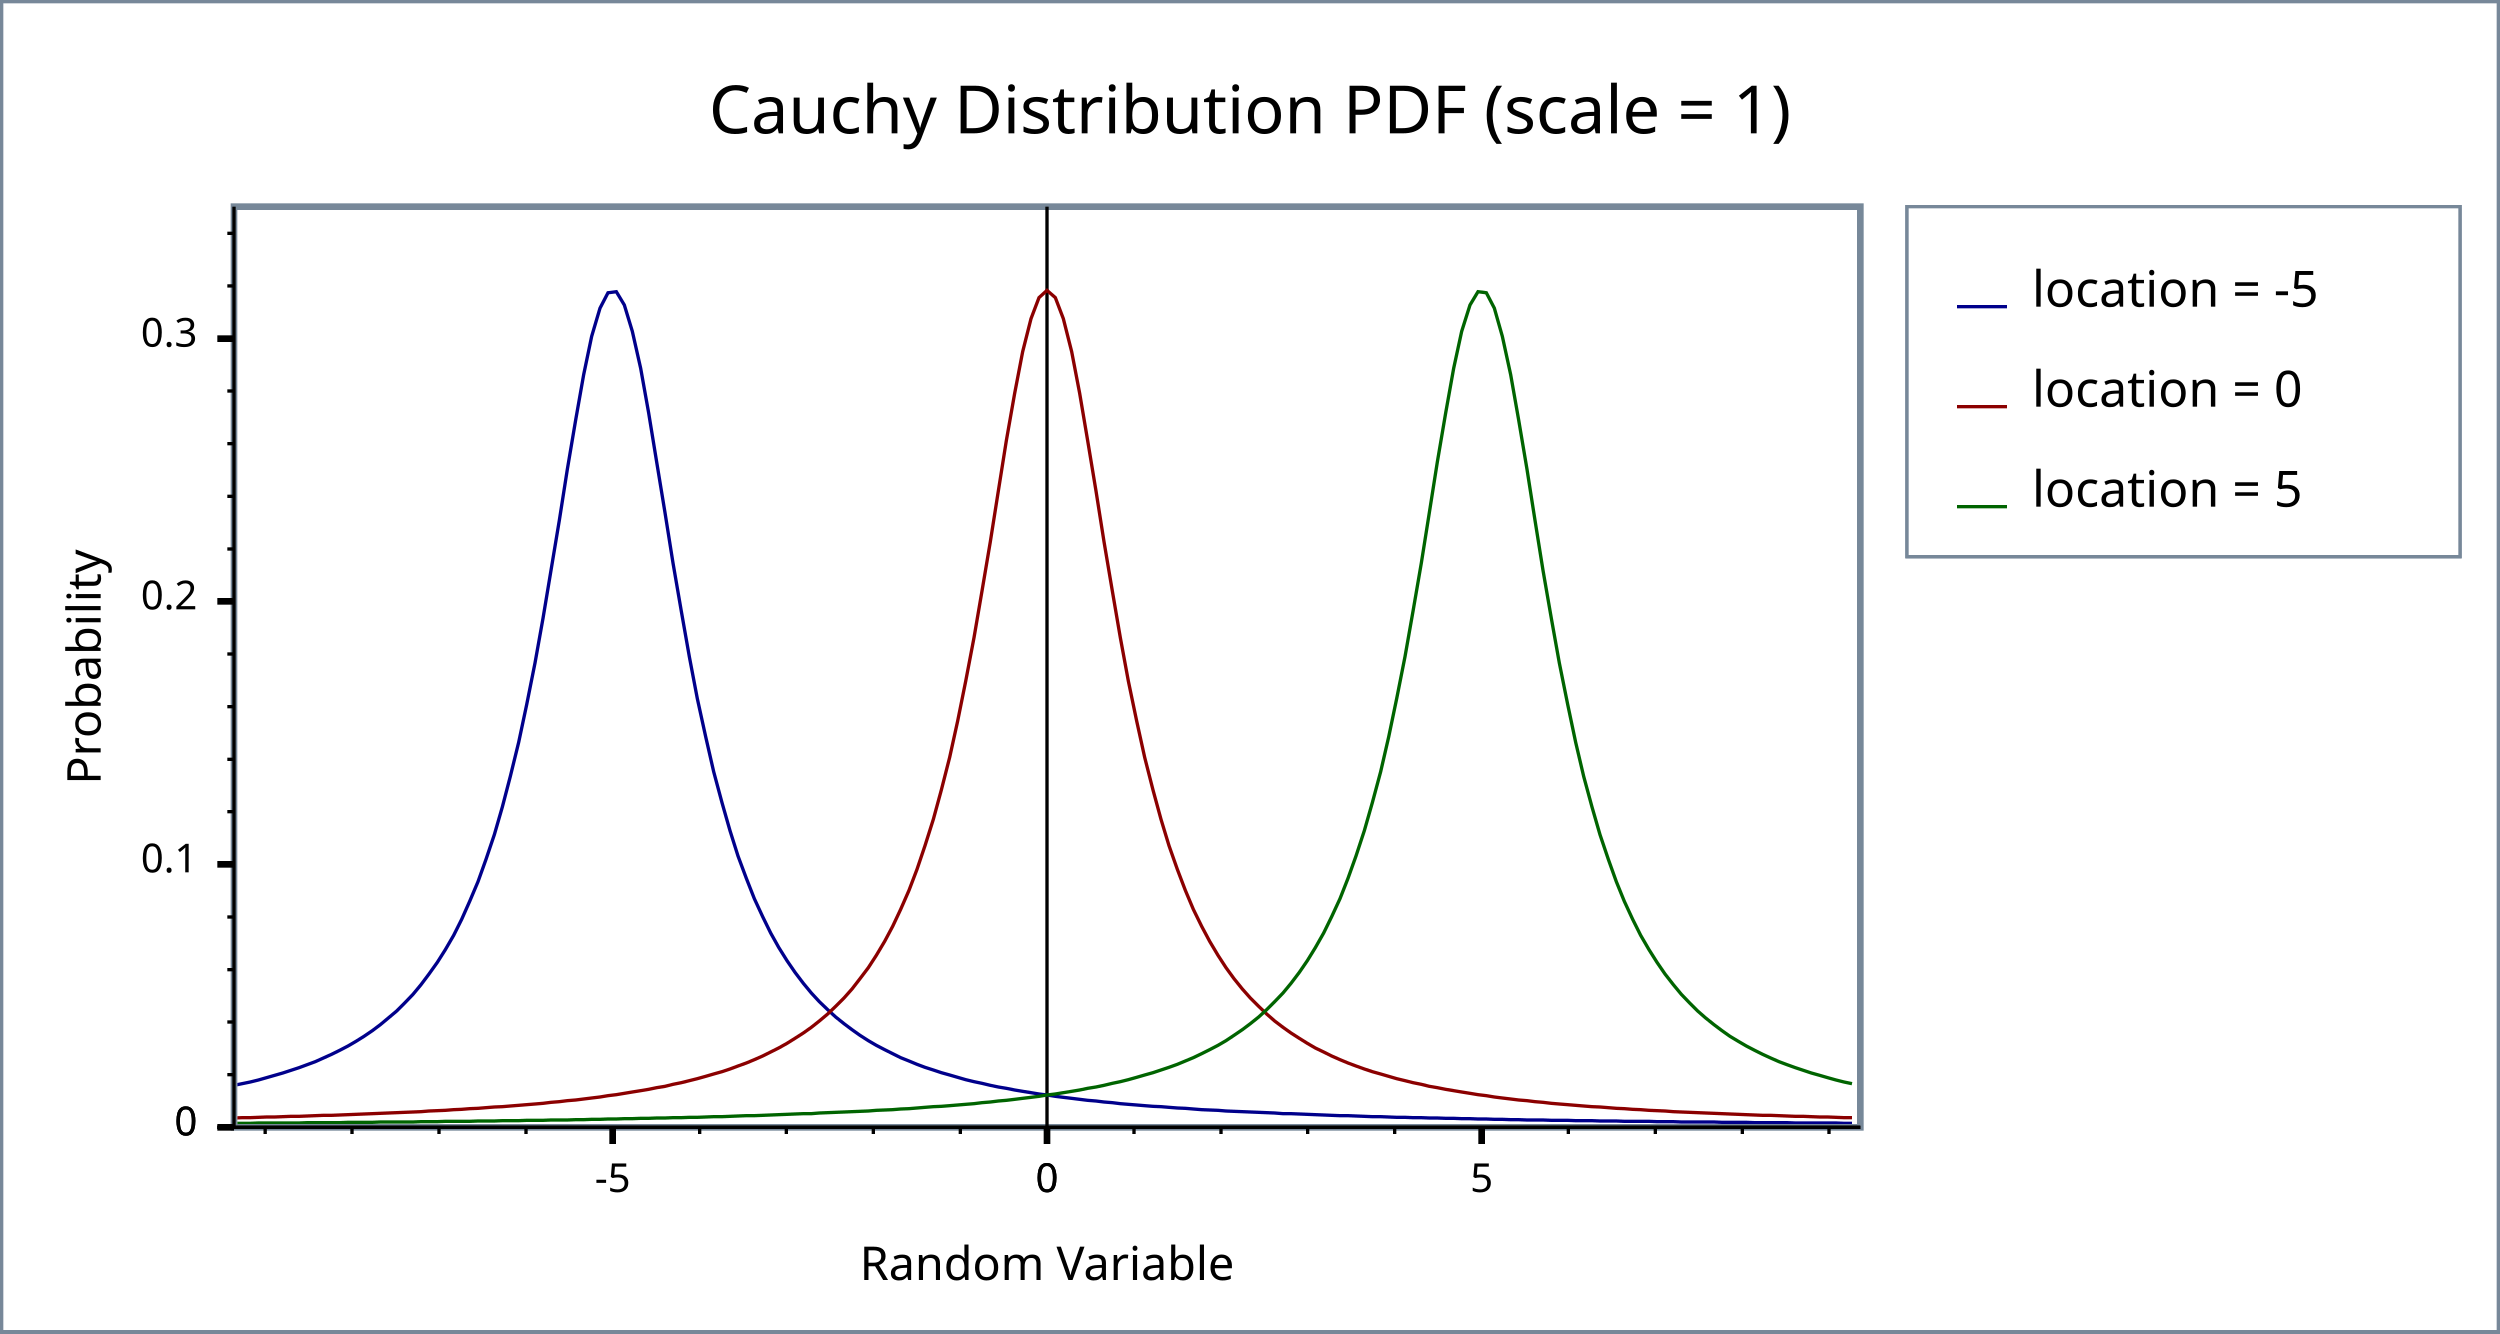
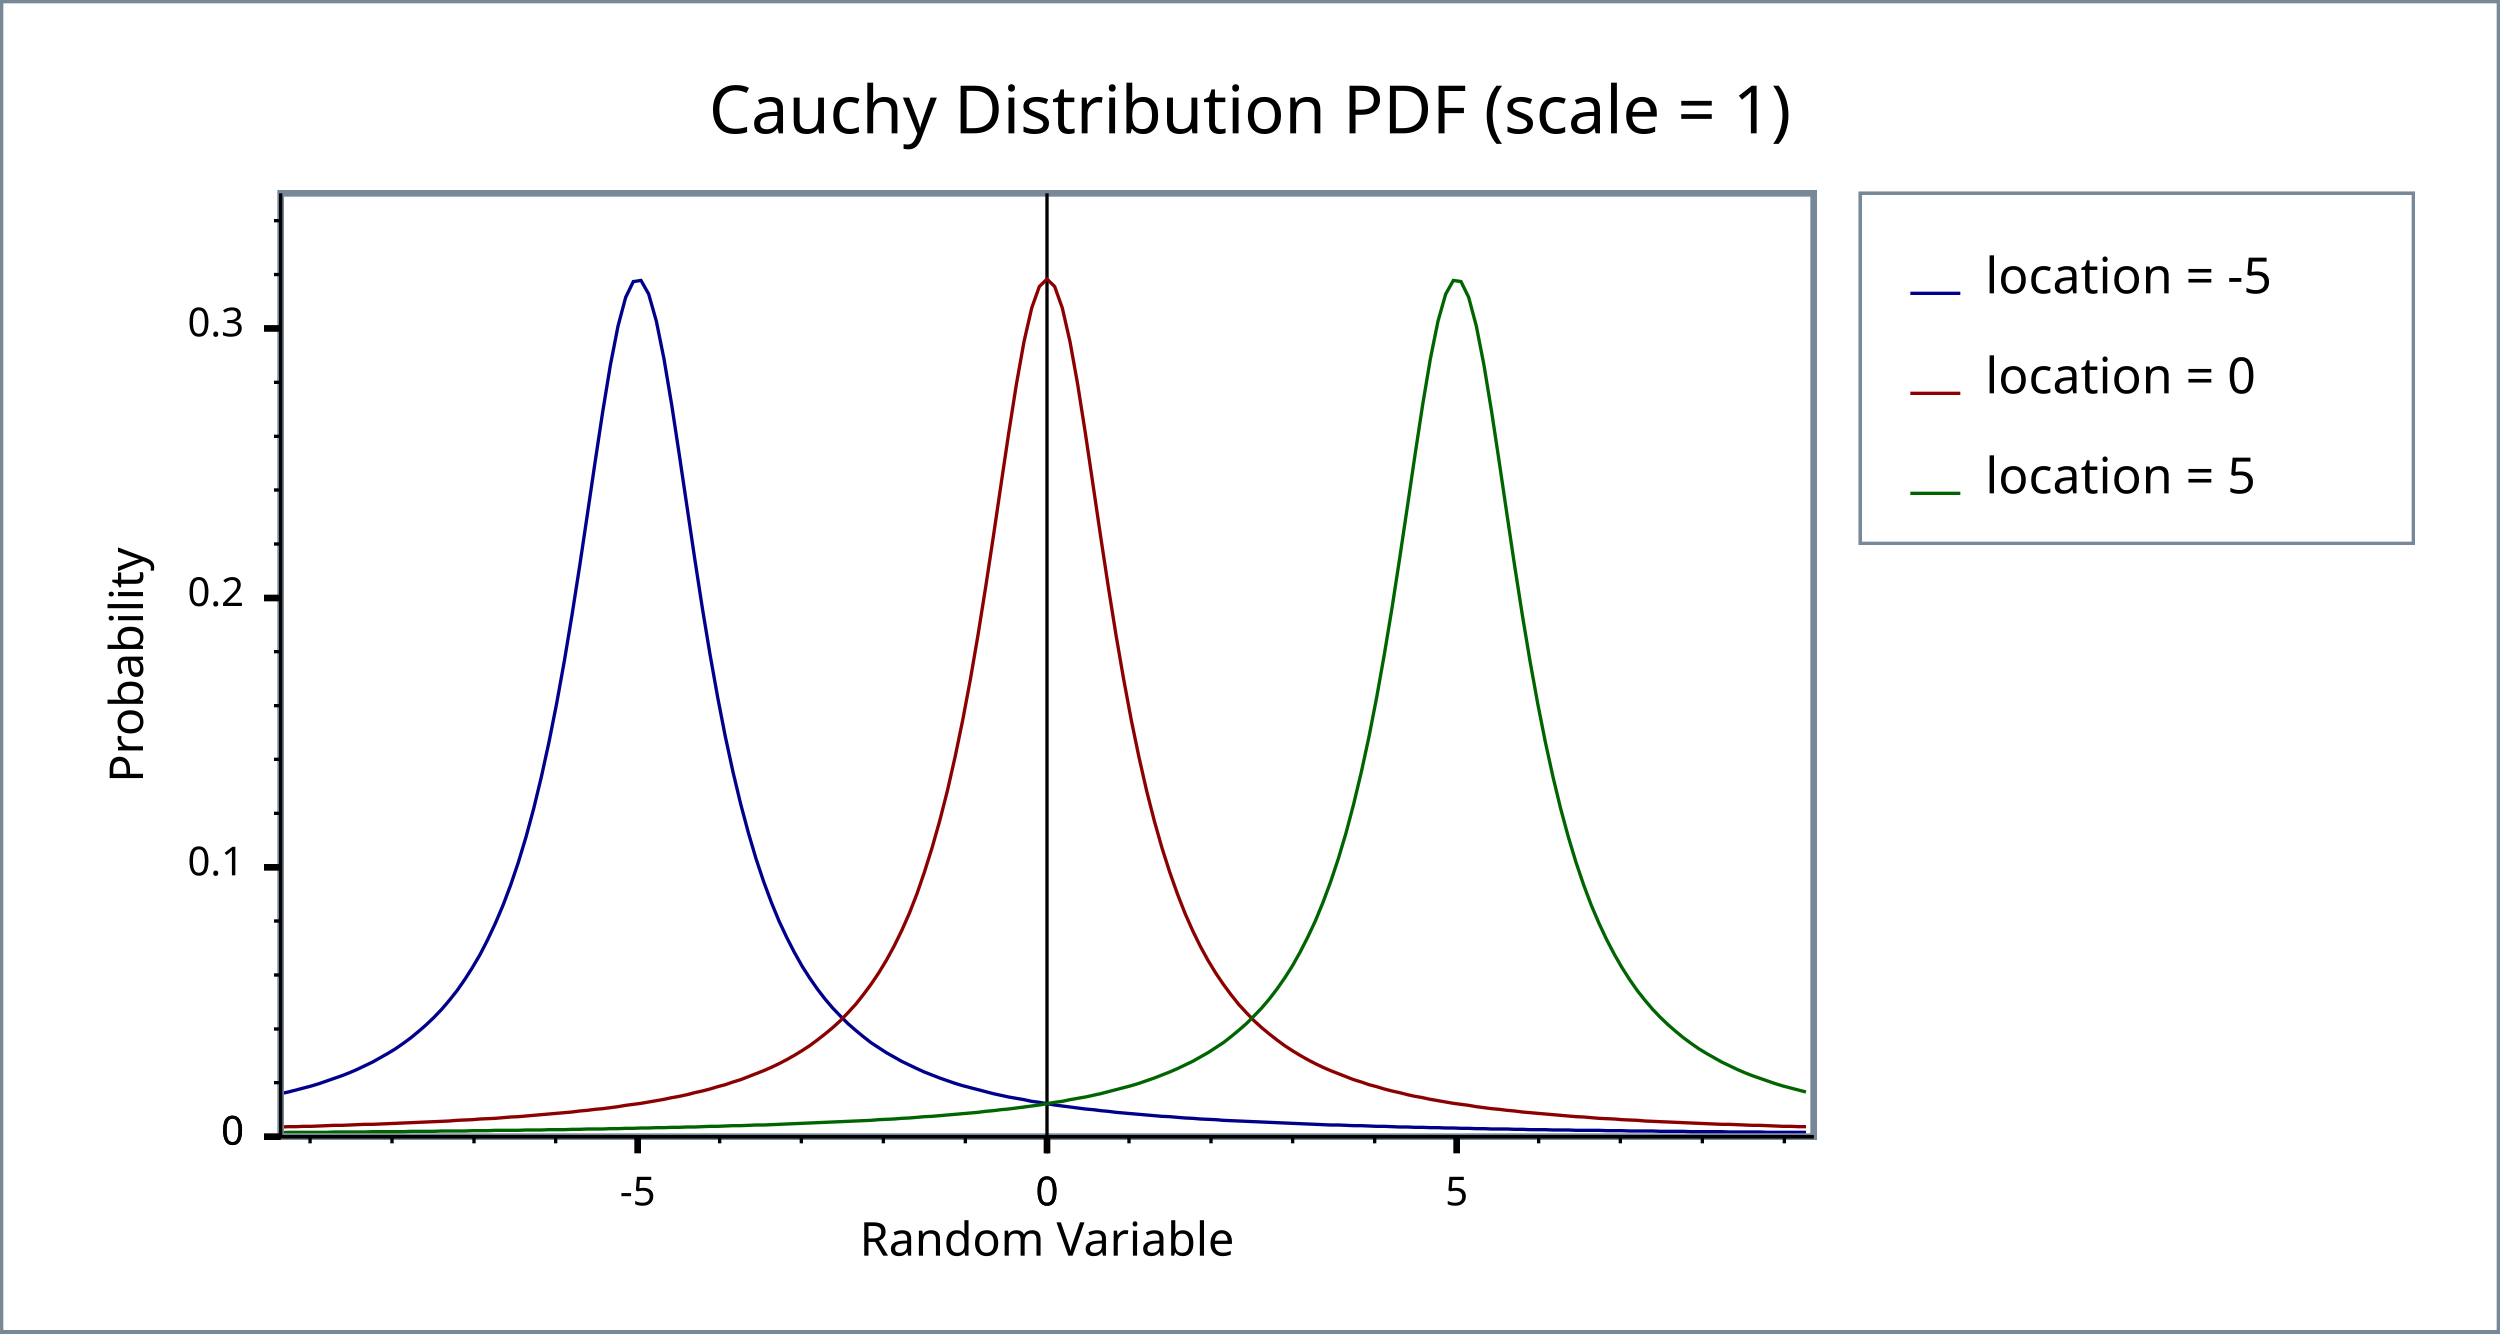
<svg xmlns="http://www.w3.org/2000/svg" width="750" height="400" version="1.1">
  <clipPath id="plot_window">
-     <rect x="71.2" y="63" width="485.9" height="274.2" />
+     <rect x="85.2" y="59" width="457.9" height="281" />
  </clipPath>
  <g id="imageBackground" stroke="rgb(119,136,153)" fill="rgb(255,255,255)" stroke-width="2">
    <rect x="0" y="0" width="750" height="400" />
  </g>
  <g id="plotBackground" stroke="rgb(119,136,153)" fill="rgb(255,255,255)" stroke-width="2">
-     <rect x="70.2" y="62" width="487.9" height="276.2" />
+     <rect x="84.2" y="58" width="459.9" height="283" />
  </g>
  <g id="yMinorGrid" stroke="rgb(200,220,255)" stroke-width="0.5" />
  <g id="yMajorGrid" stroke="rgb(200,220,255)" stroke-width="1" />
  <g id="xMinorGrid" stroke="rgb(200,220,255)" stroke-width="0.5" />
  <g id="xMajorGrid" stroke="rgb(200,220,255)" stroke-width="1" />
  <g id="yAxis" stroke="rgb(0,0,0)" stroke-width="1">
-     <line x1="314.1" y1="62" x2="314.1" y2="343.2" />
-     <line x1="70.2" y1="62" x2="70.2" y2="338.2" />
+     <line x1="314.1" y1="58" x2="314.1" y2="346" />
+     <line x1="84.2" y1="58" x2="84.2" y2="341" />
  </g>
  <g id="xAxis" stroke="rgb(0,0,0)" stroke-width="1">
-     <line x1="65.2" y1="338.2" x2="558.1" y2="338.2" />
-     <line x1="65.2" y1="338.2" x2="558.1" y2="338.2" />
+     <line x1="79.2" y1="341" x2="544.1" y2="341" />
+     <line x1="79.2" y1="341" x2="544.1" y2="341" />
  </g>
  <g id="yMinorTicks" stroke="rgb(0,0,0)" stroke-width="1">
-     <path d="M68.2,322.4 L70.2,322.4 M68.2,306.6 L70.2,306.6 M68.2,290.9 L70.2,290.9 M68.2,275.1 L70.2,275.1 M68.2,243.5 L70.2,243.5 M68.2,227.8 L70.2,227.8 M68.2,212 L70.2,212 M68.2,196.2 L70.2,196.2 M68.2,164.7 L70.2,164.7 M68.2,148.9 L70.2,148.9 M68.2,133.1 L70.2,133.1 M68.2,117.3 L70.2,117.3 M68.2,85.78 L70.2,85.78 M68.2,70 L70.2,70 M68.2,338.2 L70.2,338.2 " fill="none" />
+     <path d="M82.2,324.8 L84.2,324.8 M82.2,308.7 L84.2,308.7 M82.2,292.5 L84.2,292.5 M82.2,276.3 L84.2,276.3 M82.2,244 L84.2,244 M82.2,227.8 L84.2,227.8 M82.2,211.7 L84.2,211.7 M82.2,195.5 L84.2,195.5 M82.2,163.2 L84.2,163.2 M82.2,147 L84.2,147 M82.2,130.9 L84.2,130.9 M82.2,114.7 L84.2,114.7 M82.2,82.36 L84.2,82.36 M82.2,66.2 L84.2,66.2 M82.2,341 L84.2,341 " fill="none" />
  </g>
  <g id="xMinorTicks" stroke="rgb(0,0,0)" stroke-width="1">
-     <path d="M340.2,338.2 L340.2,340.2 M366.3,338.2 L366.3,340.2 M392.3,338.2 L392.3,340.2 M418.4,338.2 L418.4,340.2 M470.5,338.2 L470.5,340.2 M496.6,338.2 L496.6,340.2 M522.7,338.2 L522.7,340.2 M548.7,338.2 L548.7,340.2 M288.1,338.2 L288.1,340.2 M262,338.2 L262,340.2 M235.9,338.2 L235.9,340.2 M209.9,338.2 L209.9,340.2 M157.8,338.2 L157.8,340.2 M131.7,338.2 L131.7,340.2 M105.6,338.2 L105.6,340.2 M79.55,338.2 L79.55,340.2 " fill="none" />
+     <path d="M338.7,341 L338.7,343 M363.3,341 L363.3,343 M387.8,341 L387.8,343 M412.4,341 L412.4,343 M461.6,341 L461.6,343 M486.1,341 L486.1,343 M510.7,341 L510.7,343 M535.3,341 L535.3,343 M289.6,341 L289.6,343 M265,341 L265,343 M240.4,341 L240.4,343 M215.9,341 L215.9,343 M166.7,341 L166.7,343 M142.2,341 L142.2,343 M117.6,341 L117.6,343 M93.02,341 L93.02,343 " fill="none" />
  </g>
  <g id="yMajorTicks" stroke="rgb(0,0,0)" stroke-width="2">
-     <path d="M65.2,338.2 L70.2,338.2 M65.2,259.3 L70.2,259.3 M65.2,180.4 L70.2,180.4 M65.2,101.6 L70.2,101.6 M65.2,338.2 L70.2,338.2 " fill="none" />
+     <path d="M79.2,341 L84.2,341 M79.2,260.2 L84.2,260.2 M79.2,179.4 L84.2,179.4 M79.2,98.53 L84.2,98.53 M79.2,341 L84.2,341 " fill="none" />
  </g>
  <g id="xMajorTicks" stroke="rgb(0,0,0)" stroke-width="2">
-     <path d="M314.1,338.2 L314.1,343.2 M444.5,338.2 L444.5,343.2 M314.1,338.2 L314.1,343.2 M183.8,338.2 L183.8,343.2 " fill="none" />
+     <path d="M314.1,341 L314.1,346 M437,341 L437,346 M314.1,341 L314.1,346 M191.3,341 L191.3,346 " fill="none" />
  </g>
-   <g id="plotLabels">
-     <text x="314.1" y="357.6" text-anchor="middle" font-size="12" font-family="Verdana">0</text>
-     <text x="444.5" y="357.6" text-anchor="middle" font-size="12" font-family="Verdana">5</text>
-     <text x="314.1" y="357.6" text-anchor="middle" font-size="12" font-family="Verdana">0</text>
-     <text x="183.8" y="357.6" text-anchor="middle" font-size="12" font-family="Verdana">-5</text>
-     <text x="59.2" y="340.6" text-anchor="end" font-size="12" font-family="Verdana">0</text>
-     <text x="59.2" y="261.7" text-anchor="end" font-size="12" font-family="Verdana">0.1</text>
-     <text x="59.2" y="182.8" text-anchor="end" font-size="12" font-family="Verdana">0.2</text>
-     <text x="59.2" y="104" text-anchor="end" font-size="12" font-family="Verdana">0.3</text>
-     <text x="59.2" y="340.6" text-anchor="end" font-size="12" font-family="Verdana">0</text>
+   <g id="xTicksValues">
+     <text x="314.1" y="361.6" text-anchor="middle" font-size="12" font-family="Verdana">0</text>
+     <text x="437" y="361.6" text-anchor="middle" font-size="12" font-family="Verdana">5</text>
+     <text x="314.1" y="361.6" text-anchor="middle" font-size="12" font-family="Verdana">0</text>
+     <text x="191.3" y="361.6" text-anchor="middle" font-size="12" font-family="Verdana">-5</text>
+   </g>
+   <g id="yTicksValues">
+     <text x="73.2" y="343.4" text-anchor="end" font-size="12" font-family="Verdana">0</text>
+     <text x="73.2" y="262.6" text-anchor="end" font-size="12" font-family="Verdana">0.1</text>
+     <text x="73.2" y="181.8" text-anchor="end" font-size="12" font-family="Verdana">0.2</text>
+     <text x="73.2" y="100.9" text-anchor="end" font-size="12" font-family="Verdana">0.3</text>
+     <text x="73.2" y="343.4" text-anchor="end" font-size="12" font-family="Verdana">0</text>
  </g>
  <g id="yLabel">
-     <text x="30.2" y="200.1" text-anchor="middle" transform="rotate(-90 30.2 200.1 )" font-size="14" font-family="Verdana">Probability</text>
+     <text x="42.9" y="199.5" text-anchor="middle" transform="rotate(-90 42.9 199.5 )" font-size="14" font-family="Verdana">Probability</text>
  </g>
  <g id="xLabel">
-     <text x="314.1" y="384" text-anchor="middle" font-size="14" font-family="Verdana">Random Variable</text>
+     <text x="314.1" y="376.7" text-anchor="middle" font-size="14" font-family="Verdana">Random Variable</text>
  </g>
  <g id="plotLines" stroke-width="2">
    <g clip-path="url(#plot_window)" stroke="rgb(0,0,139)" stroke-width="1">
-       <path d="M70.2,325.6 L72.64,325.1 L75.08,324.6 L77.52,324 L79.96,323.3 L82.4,322.6 L84.84,321.9 L87.28,321.1 L89.72,320.3 L92.15,319.4 L94.59,318.5 L97.03,317.4 L99.47,316.3 L101.9,315.1 L104.4,313.8 L106.8,312.4 L109.2,310.9 L111.7,309.2 L114.1,307.4 L116.5,305.4 L119,303.3 L121.4,300.9 L123.9,298.3 L126.3,295.4 L128.7,292.2 L131.2,288.7 L133.6,284.9 L136.1,280.6 L138.5,275.8 L140.9,270.4 L143.4,264.5 L145.8,257.8 L148.3,250.4 L150.7,242.1 L153.1,232.9 L155.6,222.7 L158,211.4 L160.5,198.9 L162.9,185.5 L165.3,171.1 L167.8,156.1 L170.2,140.8 L172.7,126 L175.1,112.4 L177.5,100.9 L180,92.45 L182.4,87.83 L184.9,87.51 L187.3,91.5 L189.7,99.41 L192.2,110.5 L194.6,123.9 L197,138.6 L199.5,153.8 L201.9,168.9 L204.4,183.4 L206.8,197 L209.2,209.6 L211.7,221 L214.1,231.5 L216.6,240.8 L219,249.2 L221.4,256.8 L223.9,263.5 L226.3,269.6 L228.8,275 L231.2,279.9 L233.6,284.2 L236.1,288.2 L238.5,291.7 L241,295 L243.4,297.9 L245.8,300.5 L248.3,302.9 L250.7,305.1 L253.2,307.1 L255.6,308.9 L258,310.6 L260.5,312.2 L262.9,313.6 L265.4,314.9 L267.8,316.1 L270.2,317.3 L272.7,318.3 L275.1,319.3 L277.5,320.2 L280,321 L282.4,321.8 L284.9,322.5 L287.3,323.2 L289.7,323.9 L292.2,324.5 L294.6,325 L297.1,325.6 L299.5,326.1 L301.9,326.5 L304.4,327 L306.8,327.4 L309.3,327.8 L311.7,328.2 L314.1,328.5 L316.6,328.9 L319,329.2 L321.5,329.5 L323.9,329.8 L326.3,330.1 L328.8,330.3 L331.2,330.6 L333.7,330.8 L336.1,331.1 L338.5,331.3 L341,331.5 L343.4,331.7 L345.9,331.9 L348.3,332 L350.7,332.2 L353.2,332.4 L355.6,332.5 L358,332.7 L360.5,332.9 L362.9,333 L365.4,333.1 L367.8,333.3 L370.2,333.4 L372.7,333.5 L375.1,333.6 L377.6,333.7 L380,333.8 L382.4,333.9 L384.9,334.1 L387.3,334.1 L389.8,334.2 L392.2,334.3 L394.6,334.4 L397.1,334.5 L399.5,334.6 L402,334.7 L404.4,334.7 L406.8,334.8 L409.3,334.9 L411.7,335 L414.2,335 L416.6,335.1 L419,335.2 L421.5,335.2 L423.9,335.3 L426.4,335.3 L428.8,335.4 L431.2,335.4 L433.7,335.5 L436.1,335.5 L438.5,335.6 L441,335.6 L443.4,335.7 L445.9,335.7 L448.3,335.8 L450.7,335.8 L453.2,335.9 L455.6,335.9 L458.1,336 L460.5,336 L462.9,336 L465.4,336.1 L467.8,336.1 L470.3,336.1 L472.7,336.2 L475.1,336.2 L477.6,336.2 L480,336.3 L482.5,336.3 L484.9,336.3 L487.3,336.4 L489.8,336.4 L492.2,336.4 L494.7,336.4 L497.1,336.5 L499.5,336.5 L502,336.5 L504.4,336.6 L506.9,336.6 L509.3,336.6 L511.7,336.6 L514.2,336.6 L516.6,336.7 L519,336.7 L521.5,336.7 L523.9,336.7 L526.4,336.8 L528.8,336.8 L531.2,336.8 L533.7,336.8 L536.1,336.8 L538.6,336.9 L541,336.9 L543.4,336.9 L545.9,336.9 L548.3,336.9 L550.8,336.9 L553.2,337 L555.6,337 " fill="none" />
+       <path d="M84.2,328.1 L86.5,327.6 L88.8,327 L91.1,326.4 L93.4,325.8 L95.7,325.1 L98,324.3 L100.3,323.5 L102.6,322.7 L104.9,321.8 L107.2,320.8 L109.5,319.7 L111.8,318.6 L114.1,317.3 L116.4,316 L118.7,314.6 L121,313 L123.3,311.3 L125.6,309.4 L127.9,307.4 L130.2,305.2 L132.5,302.8 L134.8,300.1 L137.1,297.2 L139.4,293.9 L141.7,290.3 L144,286.4 L146.3,281.9 L148.6,277 L150.9,271.6 L153.2,265.5 L155.5,258.7 L157.8,251.1 L160.1,242.6 L162.4,233.1 L164.7,222.6 L167,211 L169.3,198.3 L171.6,184.5 L173.9,169.8 L176.2,154.4 L178.5,138.8 L180.8,123.6 L183.1,109.6 L185.4,97.85 L187.7,89.2 L190,84.47 L192.3,84.13 L194.6,88.22 L196.9,96.33 L199.2,107.7 L201.5,121.4 L203.8,136.5 L206.1,152 L208.4,167.5 L210.7,182.4 L213,196.3 L215.3,209.2 L217.6,221 L219.9,231.6 L222.2,241.2 L224.5,249.8 L226.8,257.6 L229.1,264.5 L231.4,270.7 L233.7,276.3 L236,281.2 L238.3,285.7 L240.6,289.8 L242.9,293.4 L245.2,296.7 L247.5,299.7 L249.8,302.4 L252.1,304.8 L254.4,307.1 L256.7,309.1 L259,311 L261.3,312.8 L263.6,314.3 L265.9,315.8 L268.2,317.1 L270.5,318.4 L272.8,319.5 L275.1,320.6 L277.3,321.6 L279.6,322.5 L281.9,323.4 L284.2,324.2 L286.5,325 L288.8,325.7 L291.1,326.3 L293.4,326.9 L295.7,327.5 L298,328.1 L300.3,328.6 L302.6,329.1 L304.9,329.5 L307.2,329.9 L309.5,330.4 L311.8,330.7 L314.1,331.1 L316.4,331.5 L318.7,331.8 L321,332.1 L323.3,332.4 L325.6,332.7 L327.9,332.9 L330.2,333.2 L332.5,333.4 L334.8,333.7 L337.1,333.9 L339.4,334.1 L341.7,334.3 L344,334.5 L346.3,334.7 L348.6,334.9 L350.9,335 L353.2,335.2 L355.5,335.4 L357.8,335.5 L360.1,335.7 L362.4,335.8 L364.7,335.9 L367,336.1 L369.3,336.2 L371.6,336.3 L373.9,336.4 L376.2,336.5 L378.5,336.6 L380.8,336.7 L383.1,336.8 L385.4,336.9 L387.7,337 L390,337.1 L392.3,337.2 L394.6,337.3 L396.9,337.4 L399.2,337.5 L401.5,337.5 L403.8,337.6 L406.1,337.7 L408.4,337.7 L410.7,337.8 L413,337.9 L415.3,337.9 L417.6,338 L419.9,338.1 L422.2,338.1 L424.5,338.2 L426.8,338.2 L429.1,338.3 L431.4,338.3 L433.7,338.4 L436,338.4 L438.3,338.5 L440.6,338.5 L442.9,338.6 L445.2,338.6 L447.5,338.7 L449.8,338.7 L452.1,338.7 L454.4,338.8 L456.7,338.8 L459,338.9 L461.3,338.9 L463.6,338.9 L465.9,339 L468.2,339 L470.5,339 L472.8,339.1 L475.1,339.1 L477.4,339.1 L479.7,339.1 L482,339.2 L484.3,339.2 L486.6,339.2 L488.9,339.3 L491.2,339.3 L493.5,339.3 L495.8,339.3 L498.1,339.4 L500.4,339.4 L502.7,339.4 L505,339.4 L507.3,339.5 L509.6,339.5 L511.9,339.5 L514.2,339.5 L516.5,339.5 L518.8,339.6 L521.1,339.6 L523.4,339.6 L525.7,339.6 L528,339.6 L530.3,339.7 L532.6,339.7 L534.9,339.7 L537.2,339.7 L539.5,339.7 L541.8,339.7 " fill="none" />
    </g>
    <g clip-path="url(#plot_window)" stroke="rgb(139,0,0)" stroke-width="1">
-       <path d="M70.2,335.4 L72.64,335.3 L75.08,335.3 L77.52,335.2 L79.96,335.1 L82.4,335.1 L84.84,335 L87.28,334.9 L89.72,334.9 L92.15,334.8 L94.59,334.7 L97.03,334.6 L99.47,334.6 L101.9,334.5 L104.4,334.4 L106.8,334.3 L109.2,334.2 L111.7,334.1 L114.1,334 L116.5,333.9 L119,333.8 L121.4,333.7 L123.9,333.6 L126.3,333.5 L128.7,333.3 L131.2,333.2 L133.6,333.1 L136.1,332.9 L138.5,332.8 L140.9,332.6 L143.4,332.5 L145.8,332.3 L148.3,332.1 L150.7,332 L153.1,331.8 L155.6,331.6 L158,331.4 L160.5,331.2 L162.9,331 L165.3,330.7 L167.8,330.5 L170.2,330.2 L172.7,330 L175.1,329.7 L177.5,329.4 L180,329.1 L182.4,328.7 L184.9,328.4 L187.3,328 L189.7,327.6 L192.2,327.2 L194.6,326.8 L197,326.3 L199.5,325.9 L201.9,325.3 L204.4,324.8 L206.8,324.2 L209.2,323.6 L211.7,322.9 L214.1,322.2 L216.6,321.5 L219,320.7 L221.4,319.8 L223.9,318.9 L226.3,317.9 L228.8,316.8 L231.2,315.6 L233.6,314.4 L236.1,313 L238.5,311.5 L241,309.9 L243.4,308.2 L245.8,306.3 L248.3,304.2 L250.7,301.9 L253.2,299.4 L255.6,296.7 L258,293.6 L260.5,290.3 L262.9,286.6 L265.4,282.4 L267.8,277.9 L270.2,272.8 L272.7,267.1 L275.1,260.8 L277.5,253.7 L280,245.8 L282.4,237 L284.9,227.2 L287.3,216.3 L289.7,204.4 L292.2,191.3 L294.6,177.3 L297.1,162.5 L299.5,147.3 L301.9,132.2 L304.4,118 L306.8,105.5 L309.3,95.61 L311.7,89.29 L314.1,87.11 L316.6,89.29 L319,95.6 L321.5,105.5 L323.9,118 L326.3,132.2 L328.8,147.3 L331.2,162.5 L333.7,177.3 L336.1,191.3 L338.5,204.3 L341,216.3 L343.4,227.2 L345.9,237 L348.3,245.8 L350.7,253.7 L353.2,260.8 L355.6,267.1 L358,272.8 L360.5,277.9 L362.9,282.4 L365.4,286.6 L367.8,290.3 L370.2,293.6 L372.7,296.7 L375.1,299.4 L377.6,301.9 L380,304.2 L382.4,306.3 L384.9,308.2 L387.3,309.9 L389.8,311.5 L392.2,313 L394.6,314.4 L397.1,315.6 L399.5,316.8 L402,317.9 L404.4,318.9 L406.8,319.8 L409.3,320.7 L411.7,321.5 L414.2,322.2 L416.6,322.9 L419,323.6 L421.5,324.2 L423.9,324.8 L426.4,325.3 L428.8,325.9 L431.2,326.3 L433.7,326.8 L436.1,327.2 L438.5,327.6 L441,328 L443.4,328.4 L445.9,328.7 L448.3,329.1 L450.7,329.4 L453.2,329.7 L455.6,330 L458.1,330.2 L460.5,330.5 L462.9,330.7 L465.4,331 L467.8,331.2 L470.3,331.4 L472.7,331.6 L475.1,331.8 L477.6,332 L480,332.1 L482.5,332.3 L484.9,332.5 L487.3,332.6 L489.8,332.8 L492.2,332.9 L494.7,333.1 L497.1,333.2 L499.5,333.3 L502,333.5 L504.4,333.6 L506.9,333.7 L509.3,333.8 L511.7,333.9 L514.2,334 L516.6,334.1 L519,334.2 L521.5,334.3 L523.9,334.4 L526.4,334.5 L528.8,334.6 L531.2,334.6 L533.7,334.7 L536.1,334.8 L538.6,334.9 L541,334.9 L543.4,335 L545.9,335.1 L548.3,335.1 L550.8,335.2 L553.2,335.3 L555.6,335.3 " fill="none" />
+       <path d="M84.2,338.1 L86.5,338 L88.8,338 L91.1,337.9 L93.4,337.9 L95.7,337.8 L98,337.7 L100.3,337.6 L102.6,337.6 L104.9,337.5 L107.2,337.4 L109.5,337.3 L111.8,337.3 L114.1,337.2 L116.4,337.1 L118.7,337 L121,336.9 L123.3,336.8 L125.6,336.7 L127.9,336.6 L130.2,336.5 L132.5,336.4 L134.8,336.3 L137.1,336.1 L139.4,336 L141.7,335.9 L144,335.7 L146.3,335.6 L148.6,335.5 L150.9,335.3 L153.2,335.1 L155.5,335 L157.8,334.8 L160.1,334.6 L162.4,334.4 L164.7,334.2 L167,334 L169.3,333.8 L171.6,333.6 L173.9,333.3 L176.2,333.1 L178.5,332.8 L180.8,332.6 L183.1,332.3 L185.4,332 L187.7,331.6 L190,331.3 L192.3,331 L194.6,330.6 L196.9,330.2 L199.2,329.8 L201.5,329.3 L203.8,328.9 L206.1,328.4 L208.4,327.8 L210.7,327.3 L213,326.7 L215.3,326 L217.6,325.4 L219.9,324.6 L222.2,323.9 L224.5,323 L226.8,322.1 L229.1,321.2 L231.4,320.2 L233.7,319.1 L236,317.9 L238.3,316.6 L240.6,315.2 L242.9,313.7 L245.2,312 L247.5,310.2 L249.8,308.3 L252.1,306.2 L254.4,303.8 L256.7,301.3 L259,298.4 L261.3,295.3 L263.6,291.9 L265.9,288.1 L268.2,283.9 L270.5,279.2 L272.8,274 L275.1,268.1 L277.3,261.7 L279.6,254.4 L281.9,246.3 L284.2,237.3 L286.5,227.2 L288.8,216.1 L291.1,203.9 L293.4,190.5 L295.7,176.1 L298,161 L300.3,145.4 L302.6,130 L304.9,115.4 L307.2,102.5 L309.5,92.44 L311.8,85.96 L314.1,83.73 L316.4,85.96 L318.7,92.43 L321,102.5 L323.3,115.3 L325.6,129.9 L327.9,145.4 L330.2,161 L332.5,176.1 L334.8,190.5 L337.1,203.8 L339.4,216.1 L341.7,227.2 L344,237.3 L346.3,246.3 L348.6,254.4 L350.9,261.6 L353.2,268.1 L355.5,274 L357.8,279.2 L360.1,283.9 L362.4,288.1 L364.7,291.9 L367,295.3 L369.3,298.4 L371.6,301.3 L373.9,303.8 L376.2,306.2 L378.5,308.3 L380.8,310.2 L383.1,312 L385.4,313.7 L387.7,315.2 L390,316.6 L392.3,317.9 L394.6,319.1 L396.9,320.2 L399.2,321.2 L401.5,322.1 L403.8,323 L406.1,323.9 L408.4,324.6 L410.7,325.4 L413,326 L415.3,326.7 L417.6,327.3 L419.9,327.8 L422.2,328.4 L424.5,328.9 L426.8,329.3 L429.1,329.8 L431.4,330.2 L433.7,330.6 L436,331 L438.3,331.3 L440.6,331.6 L442.9,332 L445.2,332.3 L447.5,332.6 L449.8,332.8 L452.1,333.1 L454.4,333.3 L456.7,333.6 L459,333.8 L461.3,334 L463.6,334.2 L465.9,334.4 L468.2,334.6 L470.5,334.8 L472.8,335 L475.1,335.1 L477.4,335.3 L479.7,335.5 L482,335.6 L484.3,335.7 L486.6,335.9 L488.9,336 L491.2,336.1 L493.5,336.3 L495.8,336.4 L498.1,336.5 L500.4,336.6 L502.7,336.7 L505,336.8 L507.3,336.9 L509.6,337 L511.9,337.1 L514.2,337.2 L516.5,337.3 L518.8,337.3 L521.1,337.4 L523.4,337.5 L525.7,337.6 L528,337.6 L530.3,337.7 L532.6,337.8 L534.9,337.9 L537.2,337.9 L539.5,338 L541.8,338 " fill="none" />
    </g>
    <g clip-path="url(#plot_window)" stroke="rgb(0,100,0)" stroke-width="1">
-       <path d="M70.2,337 L72.64,337 L75.08,337 L77.52,336.9 L79.96,336.9 L82.4,336.9 L84.84,336.9 L87.28,336.9 L89.72,336.9 L92.15,336.8 L94.59,336.8 L97.03,336.8 L99.47,336.8 L101.9,336.8 L104.4,336.7 L106.8,336.7 L109.2,336.7 L111.7,336.7 L114.1,336.6 L116.5,336.6 L119,336.6 L121.4,336.6 L123.9,336.6 L126.3,336.5 L128.7,336.5 L131.2,336.5 L133.6,336.4 L136.1,336.4 L138.5,336.4 L140.9,336.4 L143.4,336.3 L145.8,336.3 L148.3,336.3 L150.7,336.2 L153.1,336.2 L155.6,336.2 L158,336.1 L160.5,336.1 L162.9,336.1 L165.3,336 L167.8,336 L170.2,336 L172.7,335.9 L175.1,335.9 L177.5,335.8 L180,335.8 L182.4,335.7 L184.9,335.7 L187.3,335.6 L189.7,335.6 L192.2,335.5 L194.6,335.5 L197,335.4 L199.5,335.4 L201.9,335.3 L204.4,335.3 L206.8,335.2 L209.2,335.2 L211.7,335.1 L214.1,335 L216.6,335 L219,334.9 L221.4,334.8 L223.9,334.7 L226.3,334.7 L228.8,334.6 L231.2,334.5 L233.6,334.4 L236.1,334.3 L238.5,334.2 L241,334.1 L243.4,334.1 L245.8,333.9 L248.3,333.8 L250.7,333.7 L253.2,333.6 L255.6,333.5 L258,333.4 L260.5,333.3 L262.9,333.1 L265.4,333 L267.8,332.9 L270.2,332.7 L272.7,332.6 L275.1,332.4 L277.5,332.2 L280,332 L282.4,331.9 L284.9,331.7 L287.3,331.5 L289.7,331.3 L292.2,331.1 L294.6,330.8 L297.1,330.6 L299.5,330.3 L301.9,330.1 L304.4,329.8 L306.8,329.5 L309.3,329.2 L311.7,328.9 L314.1,328.5 L316.6,328.2 L319,327.8 L321.5,327.4 L323.9,327 L326.3,326.5 L328.8,326.1 L331.2,325.6 L333.7,325 L336.1,324.5 L338.5,323.9 L341,323.2 L343.4,322.5 L345.9,321.8 L348.3,321 L350.7,320.2 L353.2,319.3 L355.6,318.3 L358,317.3 L360.5,316.1 L362.9,314.9 L365.4,313.6 L367.8,312.2 L370.2,310.6 L372.7,308.9 L375.1,307.1 L377.6,305.1 L380,302.9 L382.4,300.5 L384.9,297.9 L387.3,295 L389.8,291.7 L392.2,288.2 L394.6,284.3 L397.1,279.9 L399.5,275 L402,269.6 L404.4,263.5 L406.8,256.8 L409.3,249.2 L411.7,240.8 L414.2,231.5 L416.6,221.1 L419,209.6 L421.5,197 L423.9,183.4 L426.4,168.9 L428.8,153.8 L431.2,138.6 L433.7,123.9 L436.1,110.5 L438.5,99.42 L441,91.5 L443.4,87.51 L445.9,87.83 L448.3,92.44 L450.7,100.9 L453.2,112.4 L455.6,126 L458.1,140.8 L460.5,156.1 L462.9,171.1 L465.4,185.5 L467.8,198.9 L470.3,211.3 L472.7,222.7 L475.1,232.9 L477.6,242.1 L480,250.4 L482.5,257.8 L484.9,264.5 L487.3,270.4 L489.8,275.8 L492.2,280.6 L494.7,284.9 L497.1,288.7 L499.5,292.2 L502,295.4 L504.4,298.3 L506.9,300.9 L509.3,303.3 L511.7,305.4 L514.2,307.4 L516.6,309.2 L519,310.9 L521.5,312.4 L523.9,313.8 L526.4,315.1 L528.8,316.3 L531.2,317.4 L533.7,318.5 L536.1,319.4 L538.6,320.3 L541,321.1 L543.4,321.9 L545.9,322.6 L548.3,323.3 L550.8,324 L553.2,324.6 L555.6,325.1 " fill="none" />
+       <path d="M84.2,339.8 L86.5,339.7 L88.8,339.7 L91.1,339.7 L93.4,339.7 L95.7,339.7 L98,339.7 L100.3,339.6 L102.6,339.6 L104.9,339.6 L107.2,339.6 L109.5,339.6 L111.8,339.5 L114.1,339.5 L116.4,339.5 L118.7,339.5 L121,339.5 L123.3,339.4 L125.6,339.4 L127.9,339.4 L130.2,339.4 L132.5,339.3 L134.8,339.3 L137.1,339.3 L139.4,339.3 L141.7,339.2 L144,339.2 L146.3,339.2 L148.6,339.1 L150.9,339.1 L153.2,339.1 L155.5,339.1 L157.8,339 L160.1,339 L162.4,339 L164.7,338.9 L167,338.9 L169.3,338.9 L171.6,338.8 L173.9,338.8 L176.2,338.7 L178.5,338.7 L180.8,338.7 L183.1,338.6 L185.4,338.6 L187.7,338.5 L190,338.5 L192.3,338.4 L194.6,338.4 L196.9,338.3 L199.2,338.3 L201.5,338.2 L203.8,338.2 L206.1,338.1 L208.4,338.1 L210.7,338 L213,337.9 L215.3,337.9 L217.6,337.8 L219.9,337.7 L222.2,337.7 L224.5,337.6 L226.8,337.5 L229.1,337.5 L231.4,337.4 L233.7,337.3 L236,337.2 L238.3,337.1 L240.6,337 L242.9,336.9 L245.2,336.8 L247.5,336.7 L249.8,336.6 L252.1,336.5 L254.4,336.4 L256.7,336.3 L259,336.2 L261.3,336.1 L263.6,335.9 L265.9,335.8 L268.2,335.7 L270.5,335.5 L272.8,335.4 L275.1,335.2 L277.3,335 L279.6,334.9 L281.9,334.7 L284.2,334.5 L286.5,334.3 L288.8,334.1 L291.1,333.9 L293.4,333.7 L295.7,333.4 L298,333.2 L300.3,332.9 L302.6,332.7 L304.9,332.4 L307.2,332.1 L309.5,331.8 L311.8,331.5 L314.1,331.1 L316.4,330.7 L318.7,330.4 L321,329.9 L323.3,329.5 L325.6,329.1 L327.9,328.6 L330.2,328.1 L332.5,327.5 L334.8,326.9 L337.1,326.3 L339.4,325.7 L341.7,325 L344,324.2 L346.3,323.4 L348.6,322.5 L350.9,321.6 L353.2,320.6 L355.5,319.5 L357.8,318.4 L360.1,317.1 L362.4,315.8 L364.7,314.3 L367,312.8 L369.3,311 L371.6,309.1 L373.9,307.1 L376.2,304.8 L378.5,302.4 L380.8,299.7 L383.1,296.7 L385.4,293.4 L387.7,289.8 L390,285.7 L392.3,281.2 L394.6,276.3 L396.9,270.7 L399.2,264.5 L401.5,257.6 L403.8,249.9 L406.1,241.2 L408.4,231.6 L410.7,221 L413,209.2 L415.3,196.3 L417.6,182.4 L419.9,167.5 L422.2,152.1 L424.5,136.5 L426.8,121.4 L429.1,107.7 L431.4,96.34 L433.7,88.23 L436,84.14 L438.3,84.47 L440.6,89.19 L442.9,97.84 L445.2,109.6 L447.5,123.6 L449.8,138.8 L452.1,154.4 L454.4,169.8 L456.7,184.5 L459,198.3 L461.3,211 L463.6,222.6 L465.9,233.1 L468.2,242.6 L470.5,251.1 L472.8,258.7 L475.1,265.5 L477.4,271.6 L479.7,277 L482,281.9 L484.3,286.3 L486.6,290.3 L488.9,293.9 L491.2,297.2 L493.5,300.1 L495.8,302.8 L498.1,305.2 L500.4,307.4 L502.7,309.4 L505,311.3 L507.3,313 L509.6,314.6 L511.9,316 L514.2,317.3 L516.5,318.6 L518.8,319.7 L521.1,320.8 L523.4,321.8 L525.7,322.7 L528,323.5 L530.3,324.3 L532.6,325.1 L534.9,325.8 L537.2,326.4 L539.5,327 L541.8,327.6 " fill="none" />
    </g>
  </g>
  <g id="plotPoints" clip-path="url(#plot_window)" />
  <g id="legendBackground" stroke="rgb(119,136,153)" fill="rgb(255,255,255)" stroke-width="1">
-     <rect x="572.1" y="62" width="165.9" height="105" />
-     <rect x="572.1" y="62" width="165.9" height="105" />
+     <rect x="558.1" y="58" width="165.9" height="105" />
+     <rect x="558.1" y="58" width="165.9" height="105" />
  </g>
  <g id="legendPoints">
    <g stroke="rgb(0,0,139)" fill="rgb(255,255,255)" stroke-width="1">
-       <line x1="587.1" y1="92" x2="602.1" y2="92" />
+       <line x1="573.1" y1="88" x2="588.1" y2="88" />
    </g>
    <g stroke="rgb(139,0,0)" fill="rgb(255,255,255)" stroke-width="1">
-       <line x1="587.1" y1="122" x2="602.1" y2="122" />
+       <line x1="573.1" y1="118" x2="588.1" y2="118" />
    </g>
    <g stroke="rgb(0,100,0)" fill="rgb(255,255,255)" stroke-width="1">
-       <line x1="587.1" y1="152" x2="602.1" y2="152" />
+       <line x1="573.1" y1="148" x2="588.1" y2="148" />
    </g>
  </g>
  <g id="legendText">
-     <text x="609.6" y="92" font-size="15" font-family="Verdana">location = -5</text>
-     <text x="609.6" y="122" font-size="15" font-family="Verdana">location = 0</text>
-     <text x="609.6" y="152" font-size="15" font-family="Verdana">location = 5</text>
+     <text x="595.6" y="88" font-size="15" font-family="Verdana">location = -5</text>
+     <text x="595.6" y="118" font-size="15" font-family="Verdana">location = 0</text>
+     <text x="595.6" y="148" font-size="15" font-family="Verdana">location = 5</text>
  </g>
  <g id="title">
    <text x="375" y="40" text-anchor="middle" font-size="20" font-family="Verdana">Cauchy Distribution PDF (scale = 1)</text>
  </g>
  <g id="plotXValues" />
  <g id="plotYValues" />
</svg>
